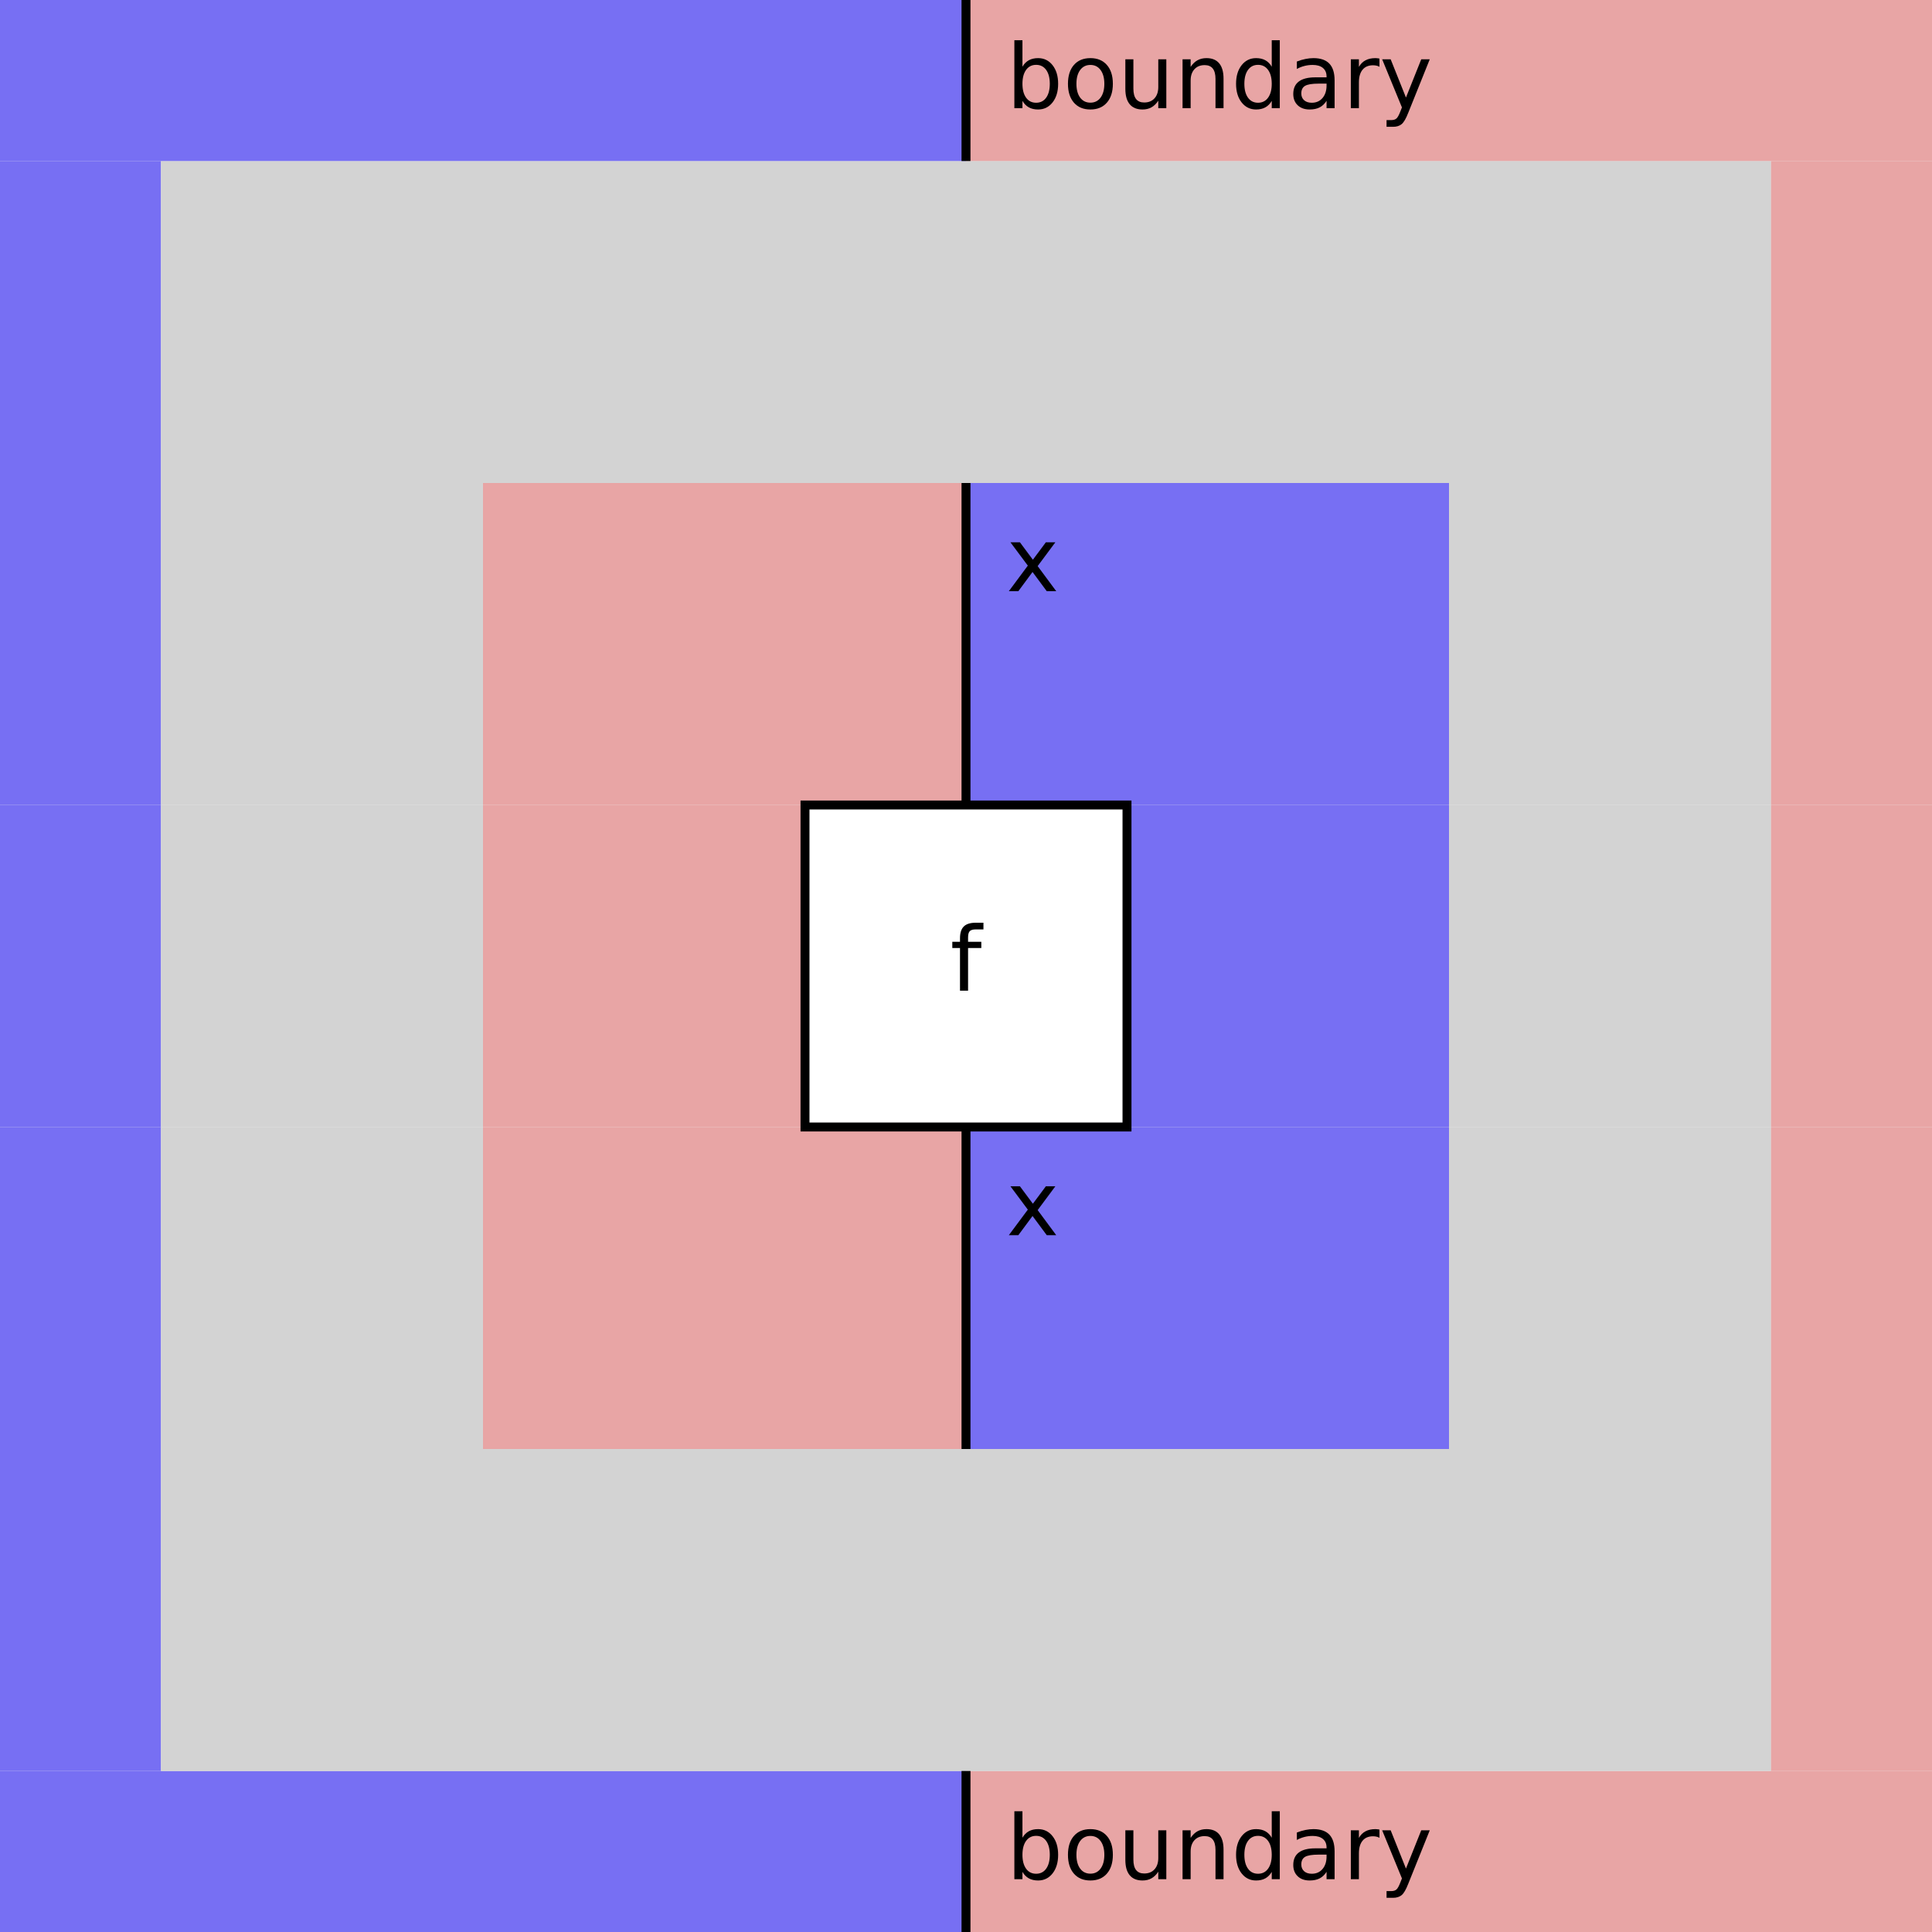
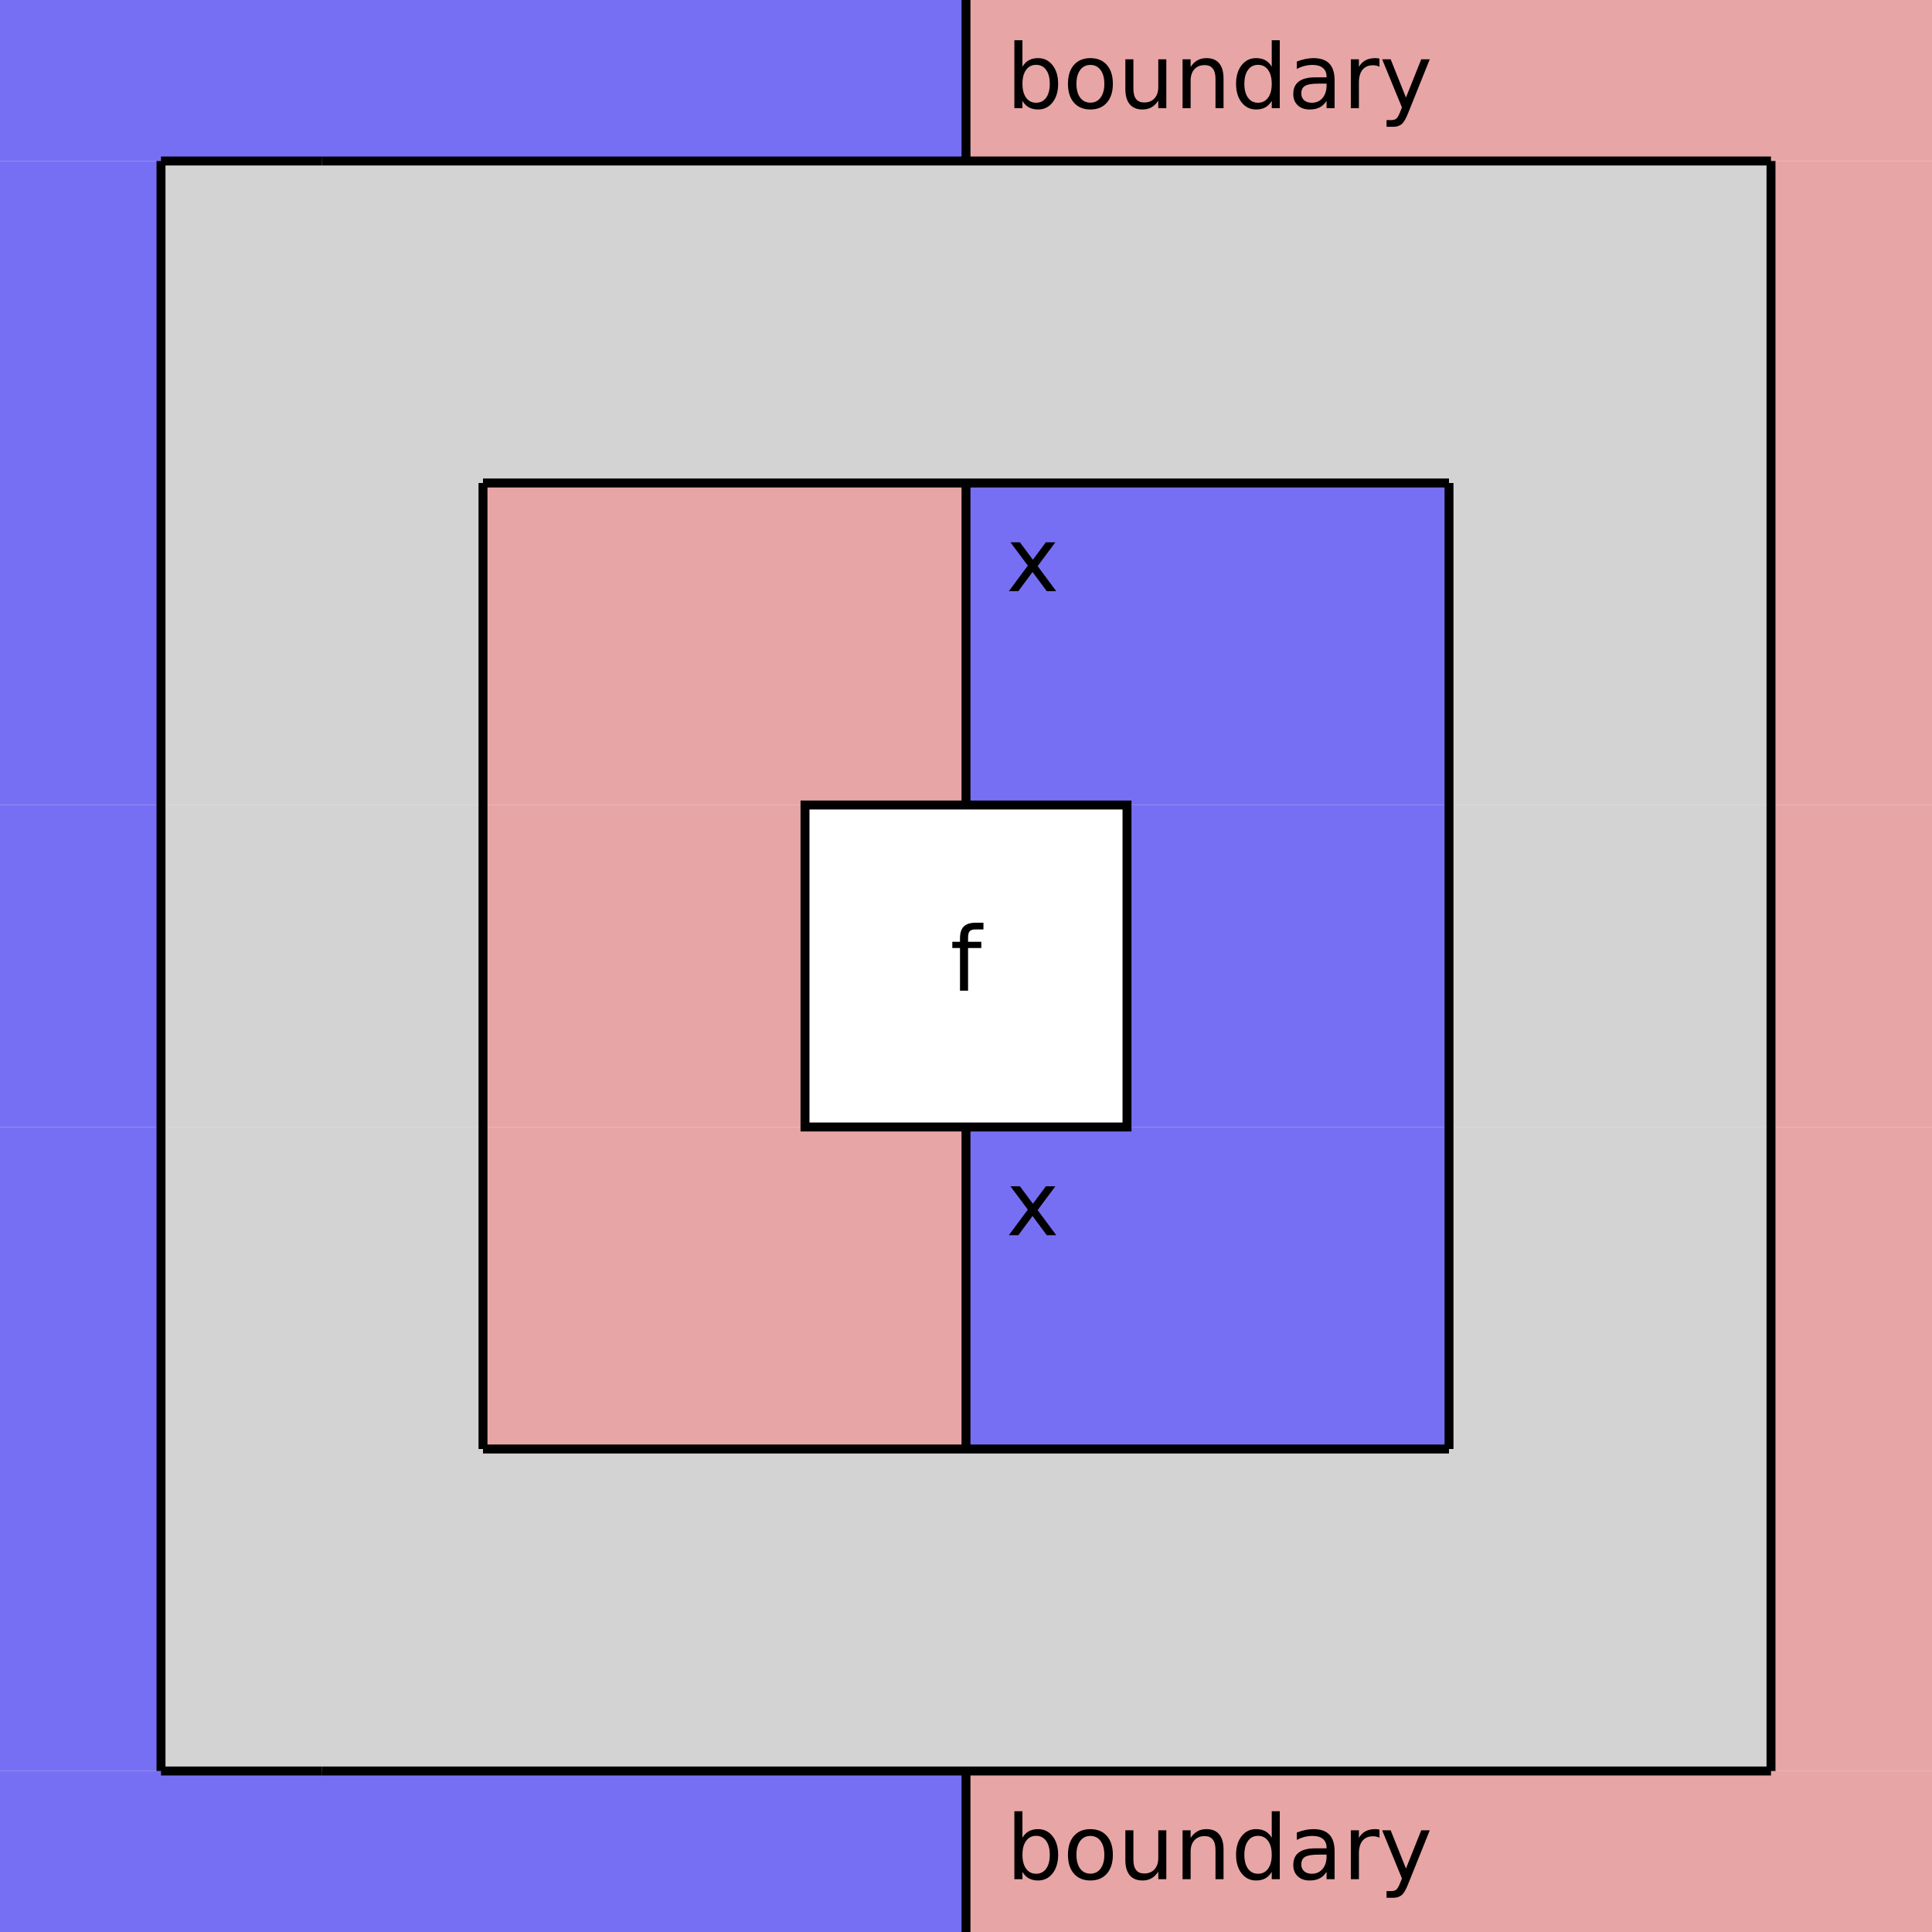
<svg xmlns="http://www.w3.org/2000/svg" xmlns:xlink="http://www.w3.org/1999/xlink" width="216pt" height="216pt" viewBox="0 0 216 216" version="1.1">
  <style type="text/css">@media (prefers-color-scheme: dark) {[id^="dark-stroke"] path { stroke: #ffffff !important; } [id^="dark-fill"] g, [id^="dark-fill"] use { fill: #ffffff !important; stroke: #ffffff !important; }}</style>
  <defs>
    <style type="text/css">*{stroke-linejoin: round; stroke-linecap: butt}</style>
  </defs>
  <g id="figure_1">
    <g id="patch_1">
      <path d="M 0 216  L 216 216  L 216 0  L 0 0  L 0 216  z " style="fill: none" />
    </g>
    <g id="axes_1">
      <g id="patch_2">
        <path d="M 0 216  L 216 216  L 216 0  L 0 0  L 0 216  z " clip-path="url(#pafddef305a)" style="fill: none" />
      </g>
      <g id="patch_3">
        <path d="M 0 198  Q 0 216 0 216  L 108 216  Q 108 216 108 198  z " clip-path="url(#pafddef305a)" style="fill: #776ff3" />
      </g>
      <g id="patch_4">
        <path d="M 108 198  Q 108 216 108 216  L 216 216  Q 216 216 216 198  z " clip-path="url(#pafddef305a)" style="fill: #e8a5a5" />
      </g>
      <g id="patch_5">
        <path d="M 0 162  Q 0 198 0 198  L 18 198  Q 18 198 18 162  z " clip-path="url(#pafddef305a)" style="fill: #776ff3" />
      </g>
      <g id="patch_6">
        <path d="M 18 162  Q 18 198 18 198  L 198 198  Q 198 198 198 162  z " clip-path="url(#pafddef305a)" style="fill: #d3d3d3" />
      </g>
      <g id="patch_7">
        <path d="M 198 162  Q 198 198 198 198  L 216 198  Q 216 198 216 162  z " clip-path="url(#pafddef305a)" style="fill: #e8a5a5" />
      </g>
      <g id="patch_8">
        <path d="M 0 126  Q 0 162 0 162  L 18 162  Q 18 147.088 18 126  z " clip-path="url(#pafddef305a)" style="fill: #776ff3" />
      </g>
      <g id="patch_9">
        <path d="M 18 126  Q 18 147.088 18 162  L 54 162  Q 54 162 54 126  z " clip-path="url(#pafddef305a)" style="fill: #d3d3d3" />
      </g>
      <g id="patch_10">
        <path d="M 54 126  Q 54 162 54 162  L 108 162  Q 108 162 108 126  z " clip-path="url(#pafddef305a)" style="fill: #e8a5a5" />
      </g>
      <g id="patch_11">
        <path d="M 108 126  Q 108 162 108 162  L 162 162  Q 162 162 162 126  z " clip-path="url(#pafddef305a)" style="fill: #776ff3" />
      </g>
      <g id="patch_12">
        <path d="M 162 126  Q 162 162 162 162  L 198 162  Q 198 147.088 198 126  z " clip-path="url(#pafddef305a)" style="fill: #d3d3d3" />
      </g>
      <g id="patch_13">
        <path d="M 198 126  Q 198 147.088 198 162  L 216 162  Q 216 162 216 126  z " clip-path="url(#pafddef305a)" style="fill: #e8a5a5" />
      </g>
      <g id="patch_14">
        <path d="M 0 90  Q 0 126 0 126  L 18 126  Q 18 109.818 18 90  z " clip-path="url(#pafddef305a)" style="fill: #776ff3" />
      </g>
      <g id="patch_15">
        <path d="M 18 90  Q 18 109.818 18 126  L 54 126  Q 54 111.088 54 90  z " clip-path="url(#pafddef305a)" style="fill: #d3d3d3" />
      </g>
      <g id="patch_16">
        <path d="M 54 90  Q 54 111.088 54 126  L 90 126  Q 90 126 90 90  z " clip-path="url(#pafddef305a)" style="fill: #e8a5a5" />
      </g>
      <g id="patch_17">
        <path d="M 126 90  Q 126 126 126 126  L 162 126  Q 162 111.088 162 90  z " clip-path="url(#pafddef305a)" style="fill: #776ff3" />
      </g>
      <g id="patch_18">
        <path d="M 162 90  Q 162 111.088 162 126  L 198 126  Q 198 109.818 198 90  z " clip-path="url(#pafddef305a)" style="fill: #d3d3d3" />
      </g>
      <g id="patch_19">
        <path d="M 198 90  Q 198 109.818 198 126  L 216 126  Q 216 126 216 90  z " clip-path="url(#pafddef305a)" style="fill: #e8a5a5" />
      </g>
      <g id="patch_20">
        <path d="M 0 54  Q 0 90 0 90  L 18 90  Q 18 73.292 18 54  z " clip-path="url(#pafddef305a)" style="fill: #776ff3" />
      </g>
      <g id="patch_21">
        <path d="M 18 54  Q 18 73.292 18 90  L 54 90  Q 54 73.818 54 54  z " clip-path="url(#pafddef305a)" style="fill: #d3d3d3" />
      </g>
      <g id="patch_22">
        <path d="M 54 54  Q 54 73.818 54 90  L 108 90  Q 108 90 108 54  z " clip-path="url(#pafddef305a)" style="fill: #e8a5a5" />
      </g>
      <g id="patch_23">
        <path d="M 108 54  Q 108 90 108 90  L 162 90  Q 162 73.818 162 54  z " clip-path="url(#pafddef305a)" style="fill: #776ff3" />
      </g>
      <g id="patch_24">
        <path d="M 162 54  Q 162 73.818 162 90  L 198 90  Q 198 73.292 198 54  z " clip-path="url(#pafddef305a)" style="fill: #d3d3d3" />
      </g>
      <g id="patch_25">
        <path d="M 198 54  Q 198 73.292 198 90  L 216 90  Q 216 90 216 54  z " clip-path="url(#pafddef305a)" style="fill: #e8a5a5" />
      </g>
      <g id="patch_26">
        <path d="M 0 18  Q 0 54 0 54  L 18 54  Q 18 37.003 18 18  z " clip-path="url(#pafddef305a)" style="fill: #776ff3" />
      </g>
      <g id="patch_27">
        <path d="M 18 18  Q 18 37.003 18 54  L 198 54  Q 198 37.003 198 18  z " clip-path="url(#pafddef305a)" style="fill: #d3d3d3" />
      </g>
      <g id="patch_28">
        <path d="M 198 18  Q 198 37.003 198 54  L 216 54  Q 216 54 216 18  z " clip-path="url(#pafddef305a)" style="fill: #e8a5a5" />
      </g>
      <g id="patch_29">
        <path d="M 0 0  Q 0 18 0 18  L 108 18  Q 108 18 108 0  z " clip-path="url(#pafddef305a)" style="fill: #776ff3" />
      </g>
      <g id="patch_30">
        <path d="M 108 0  Q 108 18 108 18  L 216 18  Q 216 18 216 0  z " clip-path="url(#pafddef305a)" style="fill: #e8a5a5" />
      </g>
      <g id="patch_31">
-         <path d="M 36 18  Q 18 18 18 18  " clip-path="url(#pafddef305a)" style="fill: none" />
+         <path d="M 36 18  Q 18 18 18 18  " clip-path="url(#pafddef305a)" style="fill: none; stroke: #000000; stroke-linejoin: miter" />
      </g>
      <g id="patch_32">
-         <path d="M 36 18  Q 198 18 198 18  " clip-path="url(#pafddef305a)" style="fill: none" />
+         <path d="M 36 18  Q 198 18 198 18  " clip-path="url(#pafddef305a)" style="fill: none; stroke: #000000; stroke-linejoin: miter" />
      </g>
      <g id="patch_33">
        <path d="M 108 0  Q 108 18 108 18  " clip-path="url(#pafddef305a)" style="fill: none; stroke: #000000; stroke-linejoin: miter" />
      </g>
      <g id="patch_34">
-         <path d="M 18 18  Q 18 198 18 198  " clip-path="url(#pafddef305a)" style="fill: none" />
+         <path d="M 18 18  Q 18 198 18 198  " clip-path="url(#pafddef305a)" style="fill: none; stroke: #000000; stroke-linejoin: miter" />
      </g>
      <g id="patch_35">
-         <path d="M 198 18  Q 198 198 198 198  " clip-path="url(#pafddef305a)" style="fill: none" />
+         <path d="M 198 18  Q 198 198 198 198  " clip-path="url(#pafddef305a)" style="fill: none; stroke: #000000; stroke-linejoin: miter" />
      </g>
      <g id="patch_36">
-         <path d="M 108 54  Q 54 54 54 54  " clip-path="url(#pafddef305a)" style="fill: none" />
+         <path d="M 108 54  Q 54 54 54 54  " clip-path="url(#pafddef305a)" style="fill: none; stroke: #000000; stroke-linejoin: miter" />
      </g>
      <g id="patch_37">
-         <path d="M 108 54  Q 162 54 162 54  " clip-path="url(#pafddef305a)" style="fill: none" />
+         <path d="M 108 54  Q 162 54 162 54  " clip-path="url(#pafddef305a)" style="fill: none; stroke: #000000; stroke-linejoin: miter" />
      </g>
      <g id="patch_38">
-         <path d="M 54 54  Q 54 162 54 162  " clip-path="url(#pafddef305a)" style="fill: none" />
+         <path d="M 54 54  Q 54 162 54 162  " clip-path="url(#pafddef305a)" style="fill: none; stroke: #000000; stroke-linejoin: miter" />
      </g>
      <g id="patch_39">
        <path d="M 108 54  Q 108 90 108 90  " clip-path="url(#pafddef305a)" style="fill: none; stroke: #000000; stroke-linejoin: miter" />
      </g>
      <g id="patch_40">
-         <path d="M 162 54  Q 162 162 162 162  " clip-path="url(#pafddef305a)" style="fill: none" />
+         <path d="M 162 54  Q 162 162 162 162  " clip-path="url(#pafddef305a)" style="fill: none; stroke: #000000; stroke-linejoin: miter" />
      </g>
      <g id="patch_41">
        <path d="M 108 126  Q 108 162 108 162  " clip-path="url(#pafddef305a)" style="fill: none; stroke: #000000; stroke-linejoin: miter" />
      </g>
      <g id="patch_42">
-         <path d="M 54 162  Q 54 162 108 162  " clip-path="url(#pafddef305a)" style="fill: none" />
+         <path d="M 54 162  Q 54 162 108 162  " clip-path="url(#pafddef305a)" style="fill: none; stroke: #000000; stroke-linejoin: miter" />
      </g>
      <g id="patch_43">
-         <path d="M 162 162  Q 162 162 108 162  " clip-path="url(#pafddef305a)" style="fill: none" />
+         <path d="M 162 162  Q 162 162 108 162  " clip-path="url(#pafddef305a)" style="fill: none; stroke: #000000; stroke-linejoin: miter" />
      </g>
      <g id="patch_44">
-         <path d="M 18 198  Q 18 198 36 198  " clip-path="url(#pafddef305a)" style="fill: none" />
+         <path d="M 18 198  Q 18 198 36 198  " clip-path="url(#pafddef305a)" style="fill: none; stroke: #000000; stroke-linejoin: miter" />
      </g>
      <g id="patch_45">
-         <path d="M 198 198  Q 198 198 36 198  " clip-path="url(#pafddef305a)" style="fill: none" />
+         <path d="M 198 198  Q 198 198 36 198  " clip-path="url(#pafddef305a)" style="fill: none; stroke: #000000; stroke-linejoin: miter" />
      </g>
      <g id="patch_46">
        <path d="M 108 198  Q 108 216 108 216  " clip-path="url(#pafddef305a)" style="fill: none; stroke: #000000; stroke-linejoin: miter" />
      </g>
      <g id="patch_47">
        <path d="M 90 126  L 90 90  L 126 90  L 126 126  z " clip-path="url(#pafddef305a)" style="fill: #ffffff; stroke: #000000; stroke-linejoin: miter" />
      </g>
      <g id="text_1">
        <g transform="translate(112.5 12.09844) scale(0.1 -0.1)">
          <defs>
            <path id="DejaVuSans-62" d="M 3116 1747  Q 3116 2381 2855 2742  Q 2594 3103 2138 3103  Q 1681 3103 1420 2742  Q 1159 2381 1159 1747  Q 1159 1113 1420 752  Q 1681 391 2138 391  Q 2594 391 2855 752  Q 3116 1113 3116 1747  z M 1159 2969  Q 1341 3281 1617 3432  Q 1894 3584 2278 3584  Q 2916 3584 3314 3078  Q 3713 2572 3713 1747  Q 3713 922 3314 415  Q 2916 -91 2278 -91  Q 1894 -91 1617 61  Q 1341 213 1159 525  L 1159 0  L 581 0  L 581 4863  L 1159 4863  L 1159 2969  z " transform="scale(0.015625)" />
            <path id="DejaVuSans-6f" d="M 1959 3097  Q 1497 3097 1228 2736  Q 959 2375 959 1747  Q 959 1119 1226 758  Q 1494 397 1959 397  Q 2419 397 2687 759  Q 2956 1122 2956 1747  Q 2956 2369 2687 2733  Q 2419 3097 1959 3097  z M 1959 3584  Q 2709 3584 3137 3096  Q 3566 2609 3566 1747  Q 3566 888 3137 398  Q 2709 -91 1959 -91  Q 1206 -91 779 398  Q 353 888 353 1747  Q 353 2609 779 3096  Q 1206 3584 1959 3584  z " transform="scale(0.015625)" />
            <path id="DejaVuSans-75" d="M 544 1381  L 544 3500  L 1119 3500  L 1119 1403  Q 1119 906 1312 657  Q 1506 409 1894 409  Q 2359 409 2629 706  Q 2900 1003 2900 1516  L 2900 3500  L 3475 3500  L 3475 0  L 2900 0  L 2900 538  Q 2691 219 2414 64  Q 2138 -91 1772 -91  Q 1169 -91 856 284  Q 544 659 544 1381  z M 1991 3584  L 1991 3584  z " transform="scale(0.015625)" />
            <path id="DejaVuSans-6e" d="M 3513 2113  L 3513 0  L 2938 0  L 2938 2094  Q 2938 2591 2744 2837  Q 2550 3084 2163 3084  Q 1697 3084 1428 2787  Q 1159 2491 1159 1978  L 1159 0  L 581 0  L 581 3500  L 1159 3500  L 1159 2956  Q 1366 3272 1645 3428  Q 1925 3584 2291 3584  Q 2894 3584 3203 3211  Q 3513 2838 3513 2113  z " transform="scale(0.015625)" />
            <path id="DejaVuSans-64" d="M 2906 2969  L 2906 4863  L 3481 4863  L 3481 0  L 2906 0  L 2906 525  Q 2725 213 2448 61  Q 2172 -91 1784 -91  Q 1150 -91 751 415  Q 353 922 353 1747  Q 353 2572 751 3078  Q 1150 3584 1784 3584  Q 2172 3584 2448 3432  Q 2725 3281 2906 2969  z M 947 1747  Q 947 1113 1208 752  Q 1469 391 1925 391  Q 2381 391 2643 752  Q 2906 1113 2906 1747  Q 2906 2381 2643 2742  Q 2381 3103 1925 3103  Q 1469 3103 1208 2742  Q 947 2381 947 1747  z " transform="scale(0.015625)" />
            <path id="DejaVuSans-61" d="M 2194 1759  Q 1497 1759 1228 1600  Q 959 1441 959 1056  Q 959 750 1161 570  Q 1363 391 1709 391  Q 2188 391 2477 730  Q 2766 1069 2766 1631  L 2766 1759  L 2194 1759  z M 3341 1997  L 3341 0  L 2766 0  L 2766 531  Q 2569 213 2275 61  Q 1981 -91 1556 -91  Q 1019 -91 701 211  Q 384 513 384 1019  Q 384 1609 779 1909  Q 1175 2209 1959 2209  L 2766 2209  L 2766 2266  Q 2766 2663 2505 2880  Q 2244 3097 1772 3097  Q 1472 3097 1187 3025  Q 903 2953 641 2809  L 641 3341  Q 956 3463 1253 3523  Q 1550 3584 1831 3584  Q 2591 3584 2966 3190  Q 3341 2797 3341 1997  z " transform="scale(0.015625)" />
            <path id="DejaVuSans-72" d="M 2631 2963  Q 2534 3019 2420 3045  Q 2306 3072 2169 3072  Q 1681 3072 1420 2755  Q 1159 2438 1159 1844  L 1159 0  L 581 0  L 581 3500  L 1159 3500  L 1159 2956  Q 1341 3275 1631 3429  Q 1922 3584 2338 3584  Q 2397 3584 2469 3576  Q 2541 3569 2628 3553  L 2631 2963  z " transform="scale(0.015625)" />
            <path id="DejaVuSans-79" d="M 2059 -325  Q 1816 -950 1584 -1140  Q 1353 -1331 966 -1331  L 506 -1331  L 506 -850  L 844 -850  Q 1081 -850 1212 -737  Q 1344 -625 1503 -206  L 1606 56  L 191 3500  L 800 3500  L 1894 763  L 2988 3500  L 3597 3500  L 2059 -325  z " transform="scale(0.015625)" />
          </defs>
          <use xlink:href="#DejaVuSans-62" />
          <use xlink:href="#DejaVuSans-6f" transform="translate(63.47656 0)" />
          <use xlink:href="#DejaVuSans-75" transform="translate(124.6582 0)" />
          <use xlink:href="#DejaVuSans-6e" transform="translate(188.0371 0)" />
          <use xlink:href="#DejaVuSans-64" transform="translate(251.416 0)" />
          <use xlink:href="#DejaVuSans-61" transform="translate(314.8926 0)" />
          <use xlink:href="#DejaVuSans-72" transform="translate(376.1719 0)" />
          <use xlink:href="#DejaVuSans-79" transform="translate(417.2852 0)" />
        </g>
      </g>
      <g id="text_2">
        <g transform="translate(112.5 66.09844) scale(0.1 -0.1)">
          <defs>
            <path id="DejaVuSans-78" d="M 3513 3500  L 2247 1797  L 3578 0  L 2900 0  L 1881 1375  L 863 0  L 184 0  L 1544 1831  L 300 3500  L 978 3500  L 1906 2253  L 2834 3500  L 3513 3500  z " transform="scale(0.015625)" />
          </defs>
          <use xlink:href="#DejaVuSans-78" />
        </g>
      </g>
      <g id="text_3">
        <g transform="translate(112.5 138.0984) scale(0.1 -0.1)">
          <use xlink:href="#DejaVuSans-78" />
        </g>
      </g>
      <g id="text_4">
        <g transform="translate(112.5 210.0984) scale(0.1 -0.1)">
          <use xlink:href="#DejaVuSans-62" />
          <use xlink:href="#DejaVuSans-6f" transform="translate(63.47656 0)" />
          <use xlink:href="#DejaVuSans-75" transform="translate(124.6582 0)" />
          <use xlink:href="#DejaVuSans-6e" transform="translate(188.0371 0)" />
          <use xlink:href="#DejaVuSans-64" transform="translate(251.416 0)" />
          <use xlink:href="#DejaVuSans-61" transform="translate(314.8926 0)" />
          <use xlink:href="#DejaVuSans-72" transform="translate(376.1719 0)" />
          <use xlink:href="#DejaVuSans-79" transform="translate(417.2852 0)" />
        </g>
      </g>
      <g id="text_5">
        <g transform="translate(106.2398 110.7594) scale(0.1 -0.1)">
          <defs>
            <path id="DejaVuSans-66" d="M 2375 4863  L 2375 4384  L 1825 4384  Q 1516 4384 1395 4259  Q 1275 4134 1275 3809  L 1275 3500  L 2222 3500  L 2222 3053  L 1275 3053  L 1275 0  L 697 0  L 697 3053  L 147 3053  L 147 3500  L 697 3500  L 697 3744  Q 697 4328 969 4595  Q 1241 4863 1831 4863  L 2375 4863  z " transform="scale(0.015625)" />
          </defs>
          <use xlink:href="#DejaVuSans-66" />
        </g>
      </g>
    </g>
  </g>
  <defs>
    <clipPath id="pafddef305a">
      <rect x="0" y="0" width="216" height="216" />
    </clipPath>
  </defs>
</svg>
